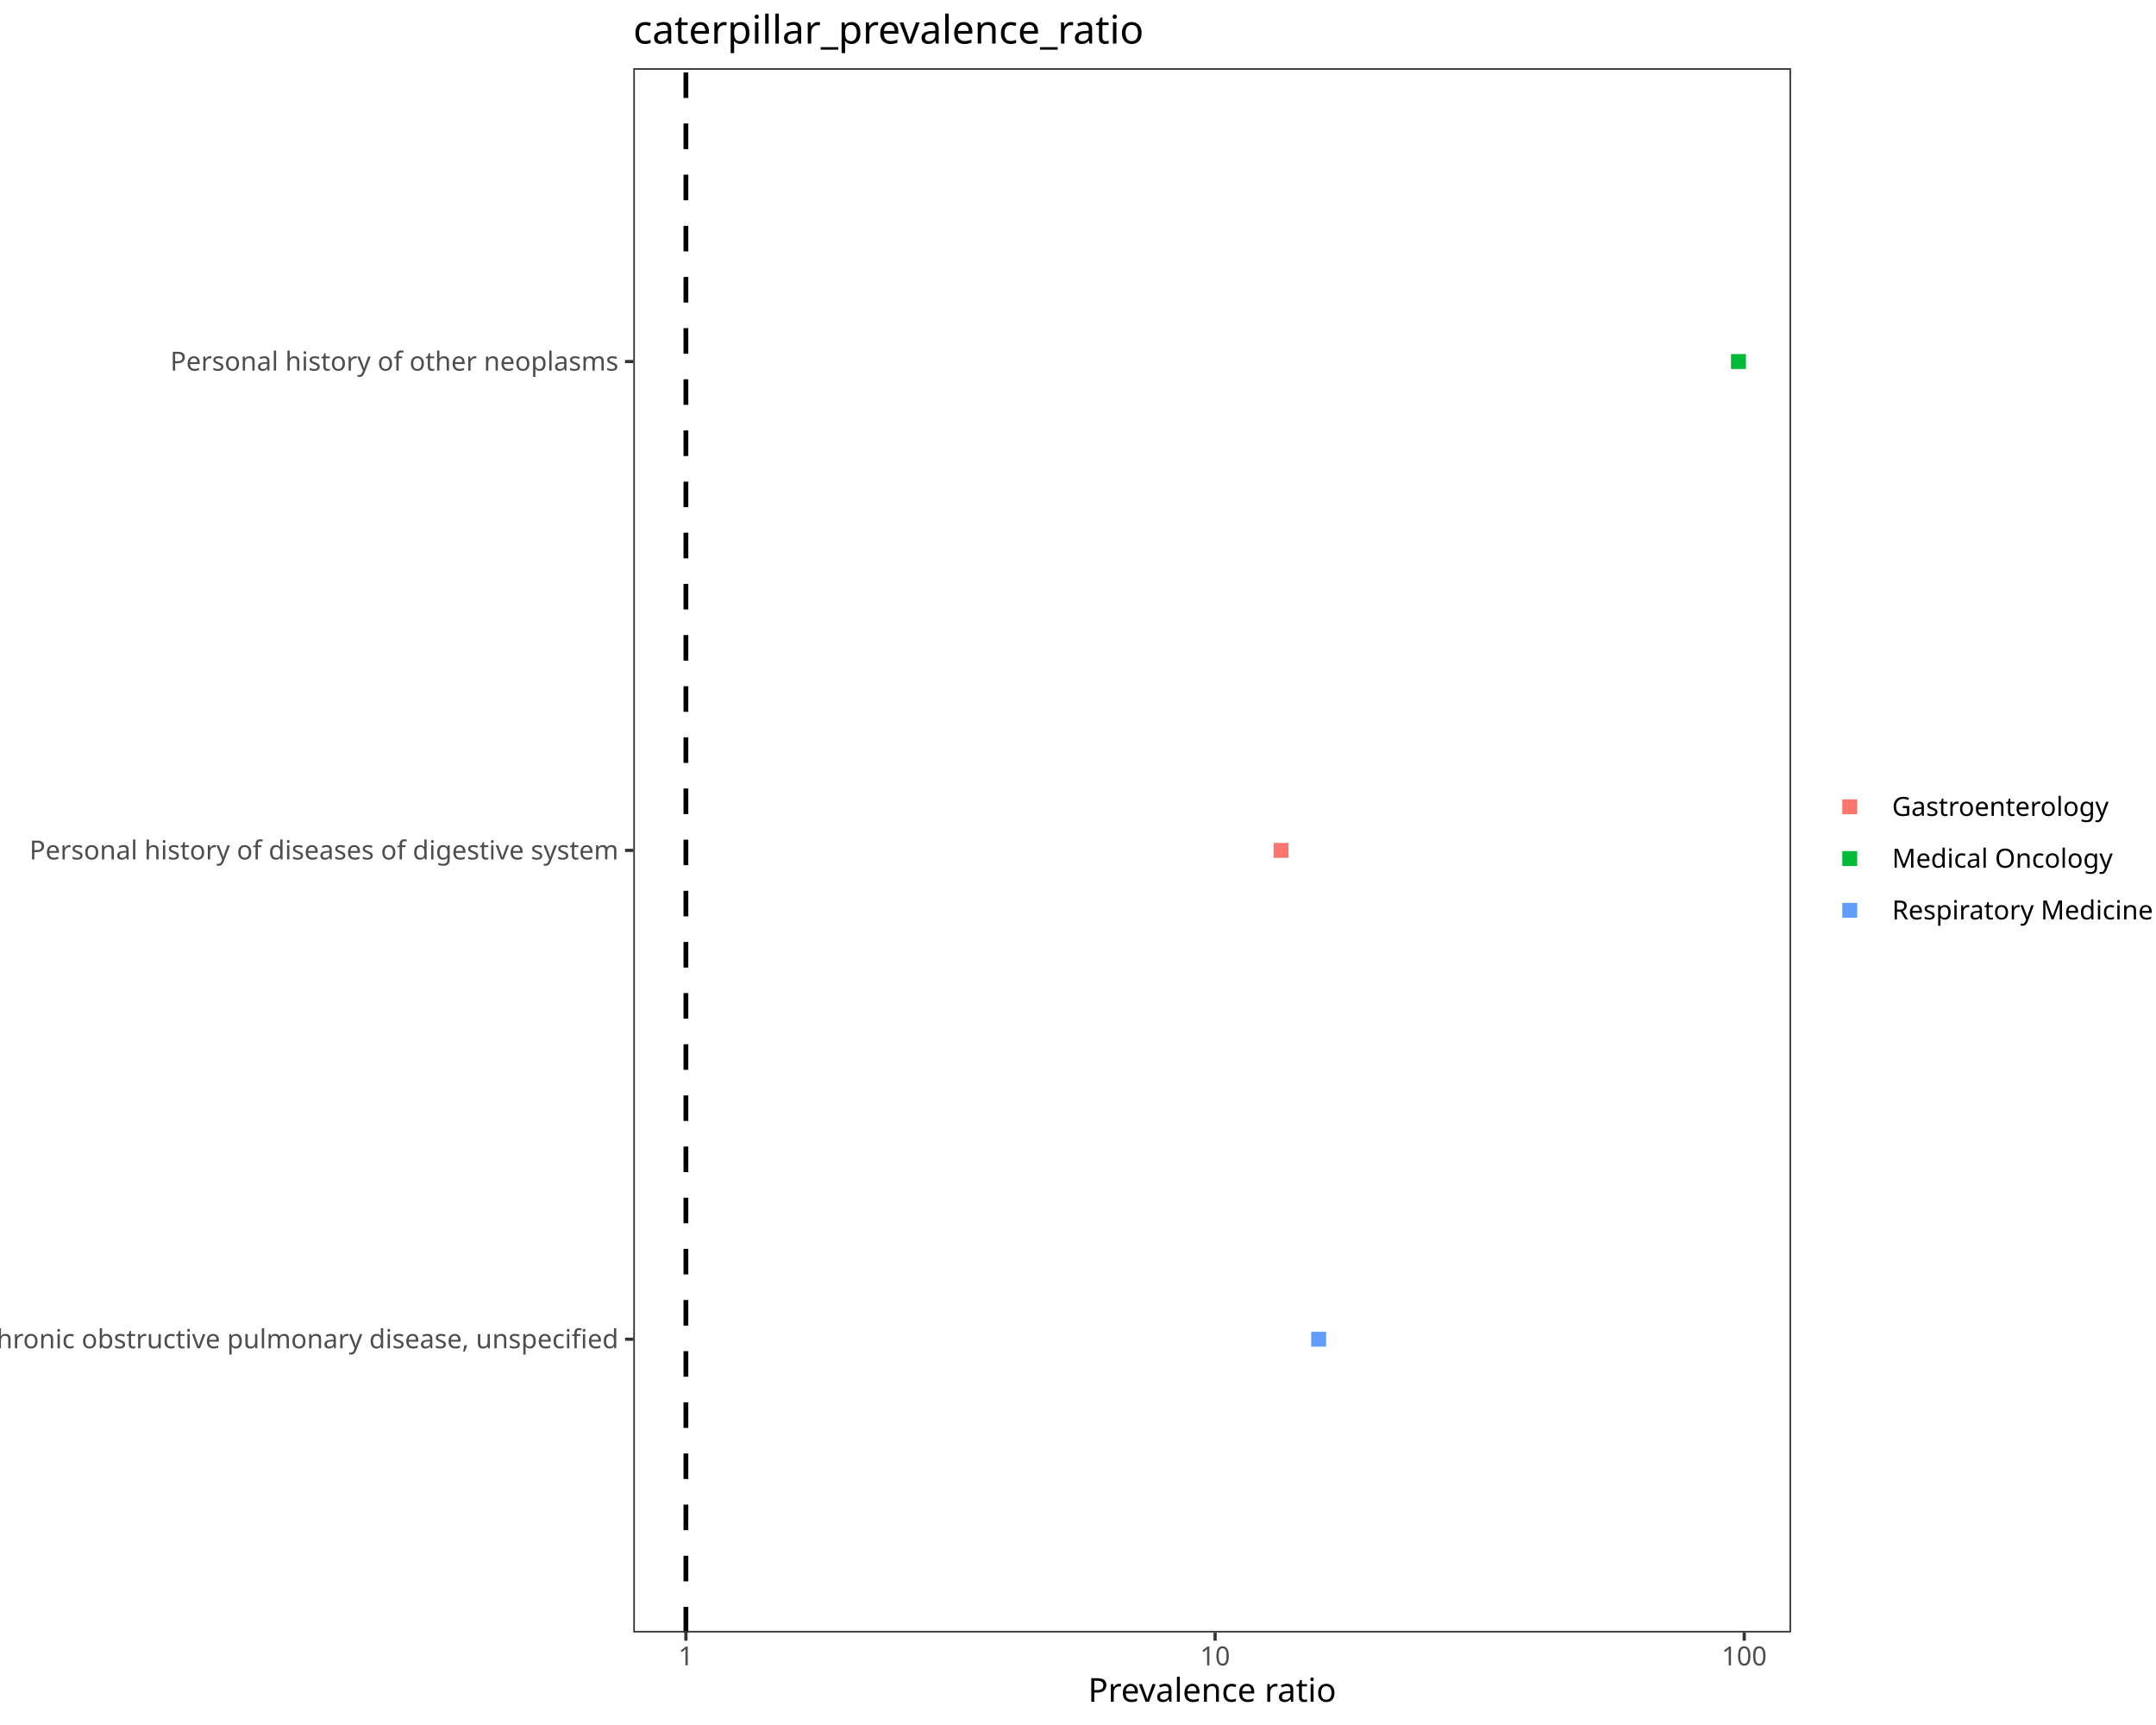
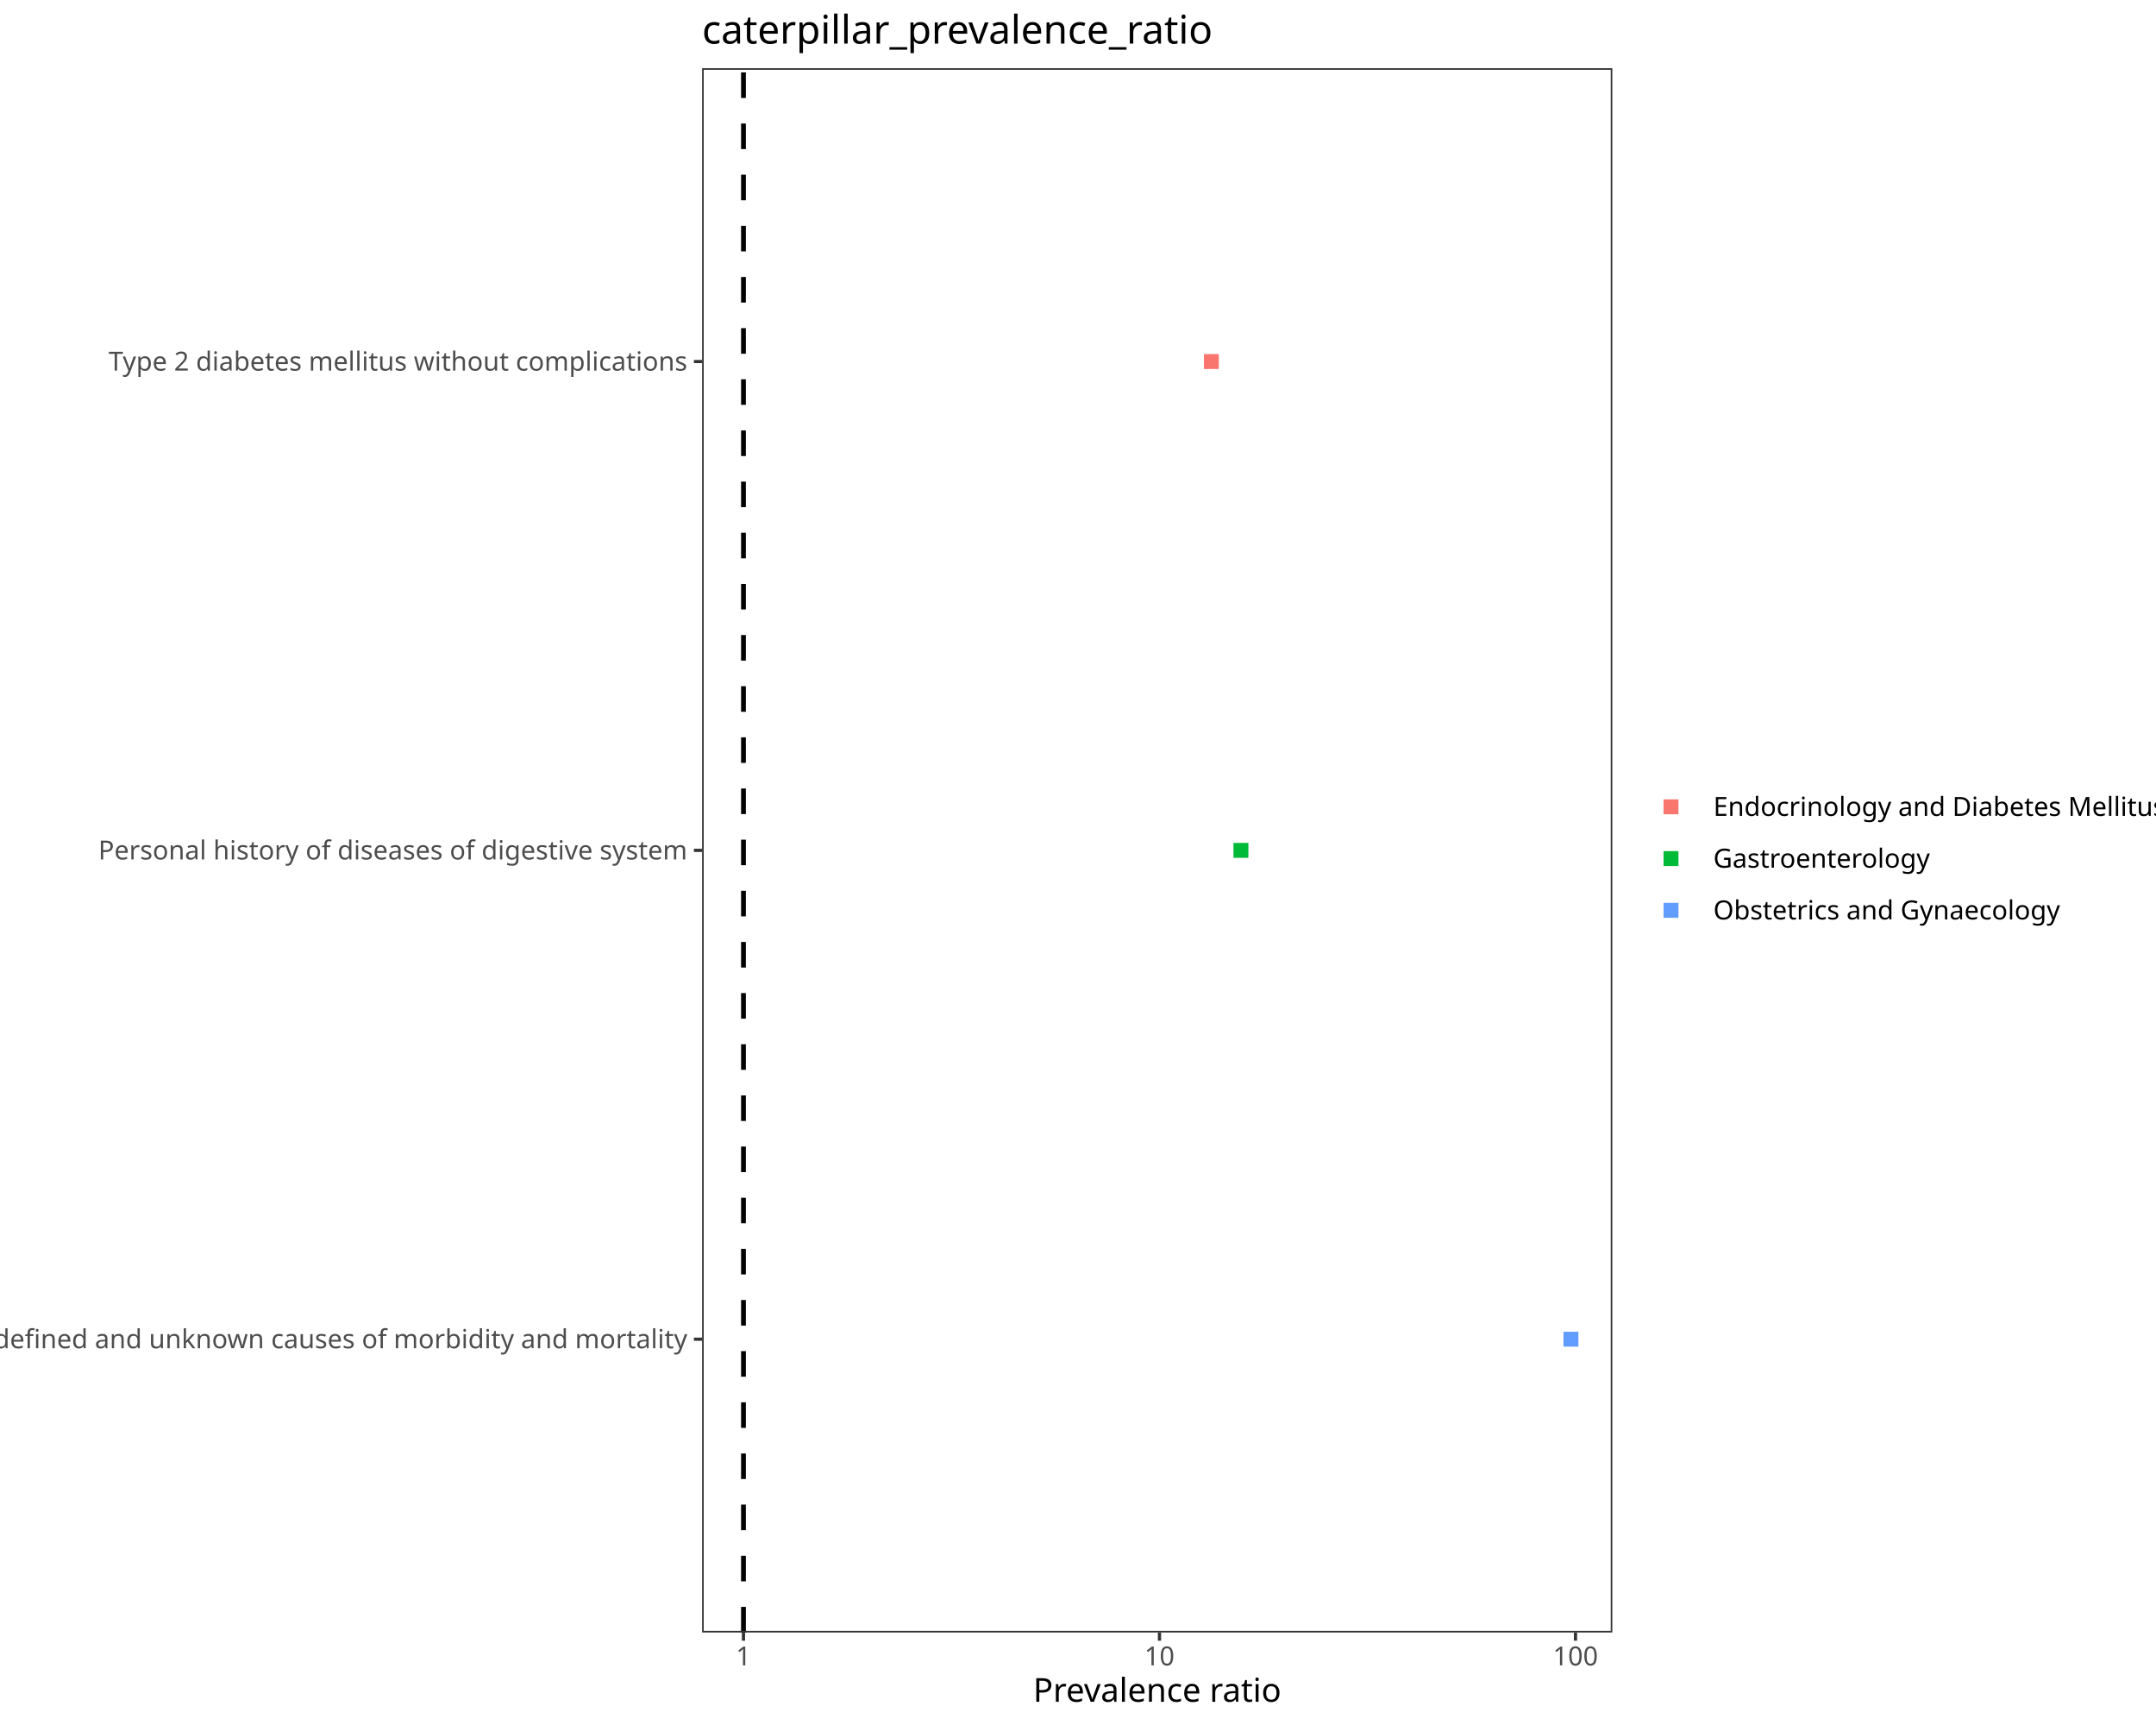
<svg xmlns="http://www.w3.org/2000/svg" class="svglite" data-engine-version="2.0" width="720.00pt" height="576.00pt" viewBox="0 0 720.00 576.00">
  <defs>
    <style type="text/css">
    .svglite line, .svglite polyline, .svglite polygon, .svglite path, .svglite rect, .svglite circle {
      fill: none;
      stroke: #000000;
      stroke-linecap: round;
      stroke-linejoin: round;
      stroke-miterlimit: 10.00;
    }
  </style>
  </defs>
  <rect width="100%" height="100%" style="stroke: none; fill: #FFFFFF;" />
  <defs>
    <clipPath id="cpMC4wMHw3MjAuMDB8MC4wMHw1NzYuMDA=">
      <rect x="0.00" y="0.00" width="720.00" height="576.00" />
    </clipPath>
  </defs>
  <g clip-path="url(#cpMC4wMHw3MjAuMDB8MC4wMHw1NzYuMDA=)">
    <rect x="0.00" y="0.00" width="720.00" height="576.00" style="stroke-width: 1.07; stroke: #FFFFFF; fill: #FFFFFF;" />
  </g>
  <defs>
-     <clipPath id="cpMjExLjQ4fDU5OC4xM3wyMi43OHw1NDUuMTE=">
-       <rect x="211.48" y="22.78" width="386.65" height="522.33" />
+     <clipPath id="cpMjM0LjQ3fDUzOC40NHwyMi43OHw1NDUuMTE=">
+       <rect x="234.47" y="22.78" width="303.97" height="522.33" />
    </clipPath>
  </defs>
-   <g clip-path="url(#cpMjExLjQ4fDU5OC4xM3wyMi43OHw1NDUuMTE=)">
-     <rect x="211.48" y="22.78" width="386.65" height="522.33" style="stroke-width: 1.07; stroke: none; fill: #FFFFFF;" />
-     <polygon points="578.07,123.21 583.05,123.21 583.05,118.23 578.07,118.23 " style="stroke-width: 0.71; stroke: none; fill: #00BA38;" />
-     <polygon points="437.88,449.66 442.86,449.66 442.86,444.69 437.88,444.69 " style="stroke-width: 0.71; stroke: none; fill: #619CFF;" />
-     <polygon points="425.32,286.44 430.30,286.44 430.30,281.46 425.32,281.46 " style="stroke-width: 0.71; stroke: none; fill: #F8766D;" />
-     <line x1="229.06" y1="545.11" x2="229.06" y2="22.78" style="stroke-width: 1.60; stroke-dasharray: 8.54,8.54; stroke-linecap: butt;" />
-     <rect x="211.48" y="22.78" width="386.65" height="522.33" style="stroke-width: 1.07; stroke: #333333;" />
+   <g clip-path="url(#cpMjM0LjQ3fDUzOC40NHwyMi43OHw1NDUuMTE=)">
+     <rect x="234.47" y="22.78" width="303.97" height="522.33" style="stroke-width: 1.07; stroke: none; fill: #FFFFFF;" />
+     <polygon points="522.13,449.66 527.11,449.66 527.11,444.69 522.13,444.69 " style="stroke-width: 0.71; stroke: none; fill: #619CFF;" />
+     <polygon points="411.92,286.44 416.90,286.44 416.90,281.46 411.92,281.46 " style="stroke-width: 0.71; stroke: none; fill: #00BA38;" />
+     <polygon points="402.05,123.21 407.02,123.21 407.02,118.23 402.05,118.23 " style="stroke-width: 0.71; stroke: none; fill: #F8766D;" />
+     <line x1="248.28" y1="545.11" x2="248.28" y2="22.78" style="stroke-width: 1.60; stroke-dasharray: 8.54,8.54; stroke-linecap: butt;" />
+     <rect x="234.47" y="22.78" width="303.97" height="522.33" style="stroke-width: 1.07; stroke: #333333;" />
  </g>
  <g clip-path="url(#cpMC4wMHw3MjAuMDB8MC4wMHw1NzYuMDA=)">
-     <text x="206.55" y="450.20" text-anchor="end" style="font-size: 8.80px; fill: #4D4D4D; font-family: sans;" textLength="201.07px" lengthAdjust="spacingAndGlyphs">Chronic obstructive pulmonary disease, unspecified</text>
-     <text x="206.55" y="286.98" text-anchor="end" style="font-size: 8.80px; fill: #4D4D4D; font-family: sans;" textLength="187.37px" lengthAdjust="spacingAndGlyphs">Personal history of diseases of digestive system</text>
-     <text x="206.55" y="123.75" text-anchor="end" style="font-size: 8.80px; fill: #4D4D4D; font-family: sans;" textLength="140.41px" lengthAdjust="spacingAndGlyphs">Personal history of other neoplasms</text>
-     <polyline points="208.74,447.18 211.48,447.18 " style="stroke-width: 1.07; stroke: #333333; stroke-linecap: butt;" />
-     <polyline points="208.74,283.95 211.48,283.95 " style="stroke-width: 1.07; stroke: #333333; stroke-linecap: butt;" />
-     <polyline points="208.74,120.72 211.48,120.72 " style="stroke-width: 1.07; stroke: #333333; stroke-linecap: butt;" />
-     <polyline points="229.06,547.85 229.06,545.11 " style="stroke-width: 1.07; stroke: #333333; stroke-linecap: butt;" />
-     <polyline points="405.78,547.85 405.78,545.11 " style="stroke-width: 1.07; stroke: #333333; stroke-linecap: butt;" />
-     <polyline points="582.49,547.85 582.49,545.11 " style="stroke-width: 1.07; stroke: #333333; stroke-linecap: butt;" />
-     <text x="229.06" y="556.10" text-anchor="middle" style="font-size: 8.80px; fill: #4D4D4D; font-family: sans;" textLength="4.89px" lengthAdjust="spacingAndGlyphs">1</text>
-     <text x="405.78" y="556.10" text-anchor="middle" style="font-size: 8.80px; fill: #4D4D4D; font-family: sans;" textLength="9.79px" lengthAdjust="spacingAndGlyphs">10</text>
-     <text x="582.49" y="556.10" text-anchor="middle" style="font-size: 8.80px; fill: #4D4D4D; font-family: sans;" textLength="14.68px" lengthAdjust="spacingAndGlyphs">100</text>
-     <text x="404.81" y="568.24" text-anchor="middle" style="font-size: 11.00px; font-family: sans;" textLength="79.50px" lengthAdjust="spacingAndGlyphs">Prevalence ratio</text>
-     <rect x="609.09" y="255.29" width="105.43" height="57.32" style="stroke-width: 1.07; stroke: none; fill: #FFFFFF;" />
-     <rect x="609.09" y="260.77" width="17.28" height="17.28" style="stroke-width: 1.07; stroke: none; fill: #FFFFFF;" />
-     <polygon points="615.24,271.90 620.22,271.90 620.22,266.92 615.24,266.92 " style="stroke-width: 0.71; stroke: none; fill: #F8766D;" />
-     <rect x="609.09" y="278.05" width="17.28" height="17.28" style="stroke-width: 1.07; stroke: none; fill: #FFFFFF;" />
-     <polygon points="615.24,289.18 620.22,289.18 620.22,284.20 615.24,284.20 " style="stroke-width: 0.71; stroke: none; fill: #00BA38;" />
-     <rect x="609.09" y="295.33" width="17.28" height="17.28" style="stroke-width: 1.07; stroke: none; fill: #FFFFFF;" />
-     <polygon points="615.24,306.46 620.22,306.46 620.22,301.48 615.24,301.48 " style="stroke-width: 0.71; stroke: none; fill: #619CFF;" />
-     <text x="631.85" y="272.44" style="font-size: 8.80px; font-family: sans;" textLength="67.52px" lengthAdjust="spacingAndGlyphs">Gastroenterology</text>
-     <text x="631.85" y="289.72" style="font-size: 8.80px; font-family: sans;" textLength="69.96px" lengthAdjust="spacingAndGlyphs">Medical Oncology</text>
-     <text x="631.85" y="307.00" style="font-size: 8.80px; font-family: sans;" textLength="82.67px" lengthAdjust="spacingAndGlyphs">Respiratory Medicine</text>
-     <text x="211.48" y="14.56" style="font-size: 13.20px; font-family: sans;" textLength="162.17px" lengthAdjust="spacingAndGlyphs">caterpillar_prevalence_ratio</text>
+     <text x="229.54" y="450.20" text-anchor="end" style="font-size: 8.80px; fill: #4D4D4D; font-family: sans;" textLength="224.06px" lengthAdjust="spacingAndGlyphs">Ill-defined and unknown causes of morbidity and mortality</text>
+     <text x="229.54" y="286.98" text-anchor="end" style="font-size: 8.80px; fill: #4D4D4D; font-family: sans;" textLength="187.37px" lengthAdjust="spacingAndGlyphs">Personal history of diseases of digestive system</text>
+     <text x="229.54" y="123.75" text-anchor="end" style="font-size: 8.80px; fill: #4D4D4D; font-family: sans;" textLength="181.00px" lengthAdjust="spacingAndGlyphs">Type 2 diabetes mellitus without complications</text>
+     <polyline points="231.73,447.18 234.47,447.18 " style="stroke-width: 1.07; stroke: #333333; stroke-linecap: butt;" />
+     <polyline points="231.73,283.95 234.47,283.95 " style="stroke-width: 1.07; stroke: #333333; stroke-linecap: butt;" />
+     <polyline points="231.73,120.72 234.47,120.72 " style="stroke-width: 1.07; stroke: #333333; stroke-linecap: butt;" />
+     <polyline points="248.28,547.85 248.28,545.11 " style="stroke-width: 1.07; stroke: #333333; stroke-linecap: butt;" />
+     <polyline points="387.21,547.85 387.21,545.11 " style="stroke-width: 1.07; stroke: #333333; stroke-linecap: butt;" />
+     <polyline points="526.14,547.85 526.14,545.11 " style="stroke-width: 1.07; stroke: #333333; stroke-linecap: butt;" />
+     <text x="248.28" y="556.10" text-anchor="middle" style="font-size: 8.80px; fill: #4D4D4D; font-family: sans;" textLength="4.89px" lengthAdjust="spacingAndGlyphs">1</text>
+     <text x="387.21" y="556.10" text-anchor="middle" style="font-size: 8.80px; fill: #4D4D4D; font-family: sans;" textLength="9.79px" lengthAdjust="spacingAndGlyphs">10</text>
+     <text x="526.14" y="556.10" text-anchor="middle" style="font-size: 8.80px; fill: #4D4D4D; font-family: sans;" textLength="14.68px" lengthAdjust="spacingAndGlyphs">100</text>
+     <text x="386.45" y="568.24" text-anchor="middle" style="font-size: 11.00px; font-family: sans;" textLength="79.50px" lengthAdjust="spacingAndGlyphs">Prevalence ratio</text>
+     <rect x="549.40" y="255.29" width="165.12" height="57.32" style="stroke-width: 1.07; stroke: none; fill: #FFFFFF;" />
+     <rect x="549.40" y="260.77" width="17.28" height="17.28" style="stroke-width: 1.07; stroke: none; fill: #FFFFFF;" />
+     <polygon points="555.55,271.90 560.52,271.90 560.52,266.92 555.55,266.92 " style="stroke-width: 0.71; stroke: none; fill: #F8766D;" />
+     <rect x="549.40" y="278.05" width="17.28" height="17.28" style="stroke-width: 1.07; stroke: none; fill: #FFFFFF;" />
+     <polygon points="555.55,289.18 560.52,289.18 560.52,284.20 555.55,284.20 " style="stroke-width: 0.71; stroke: none; fill: #00BA38;" />
+     <rect x="549.40" y="295.33" width="17.28" height="17.28" style="stroke-width: 1.07; stroke: none; fill: #FFFFFF;" />
+     <polygon points="555.55,306.46 560.52,306.46 560.52,301.48 555.55,301.48 " style="stroke-width: 0.71; stroke: none; fill: #619CFF;" />
+     <text x="572.16" y="272.44" style="font-size: 8.80px; font-family: sans;" textLength="142.36px" lengthAdjust="spacingAndGlyphs">Endocrinology and Diabetes Mellitus</text>
+     <text x="572.16" y="289.72" style="font-size: 8.80px; font-family: sans;" textLength="67.52px" lengthAdjust="spacingAndGlyphs">Gastroenterology</text>
+     <text x="572.16" y="307.00" style="font-size: 8.80px; font-family: sans;" textLength="110.57px" lengthAdjust="spacingAndGlyphs">Obstetrics and Gynaecology</text>
+     <text x="234.47" y="14.56" style="font-size: 13.20px; font-family: sans;" textLength="162.17px" lengthAdjust="spacingAndGlyphs">caterpillar_prevalence_ratio</text>
  </g>
</svg>
